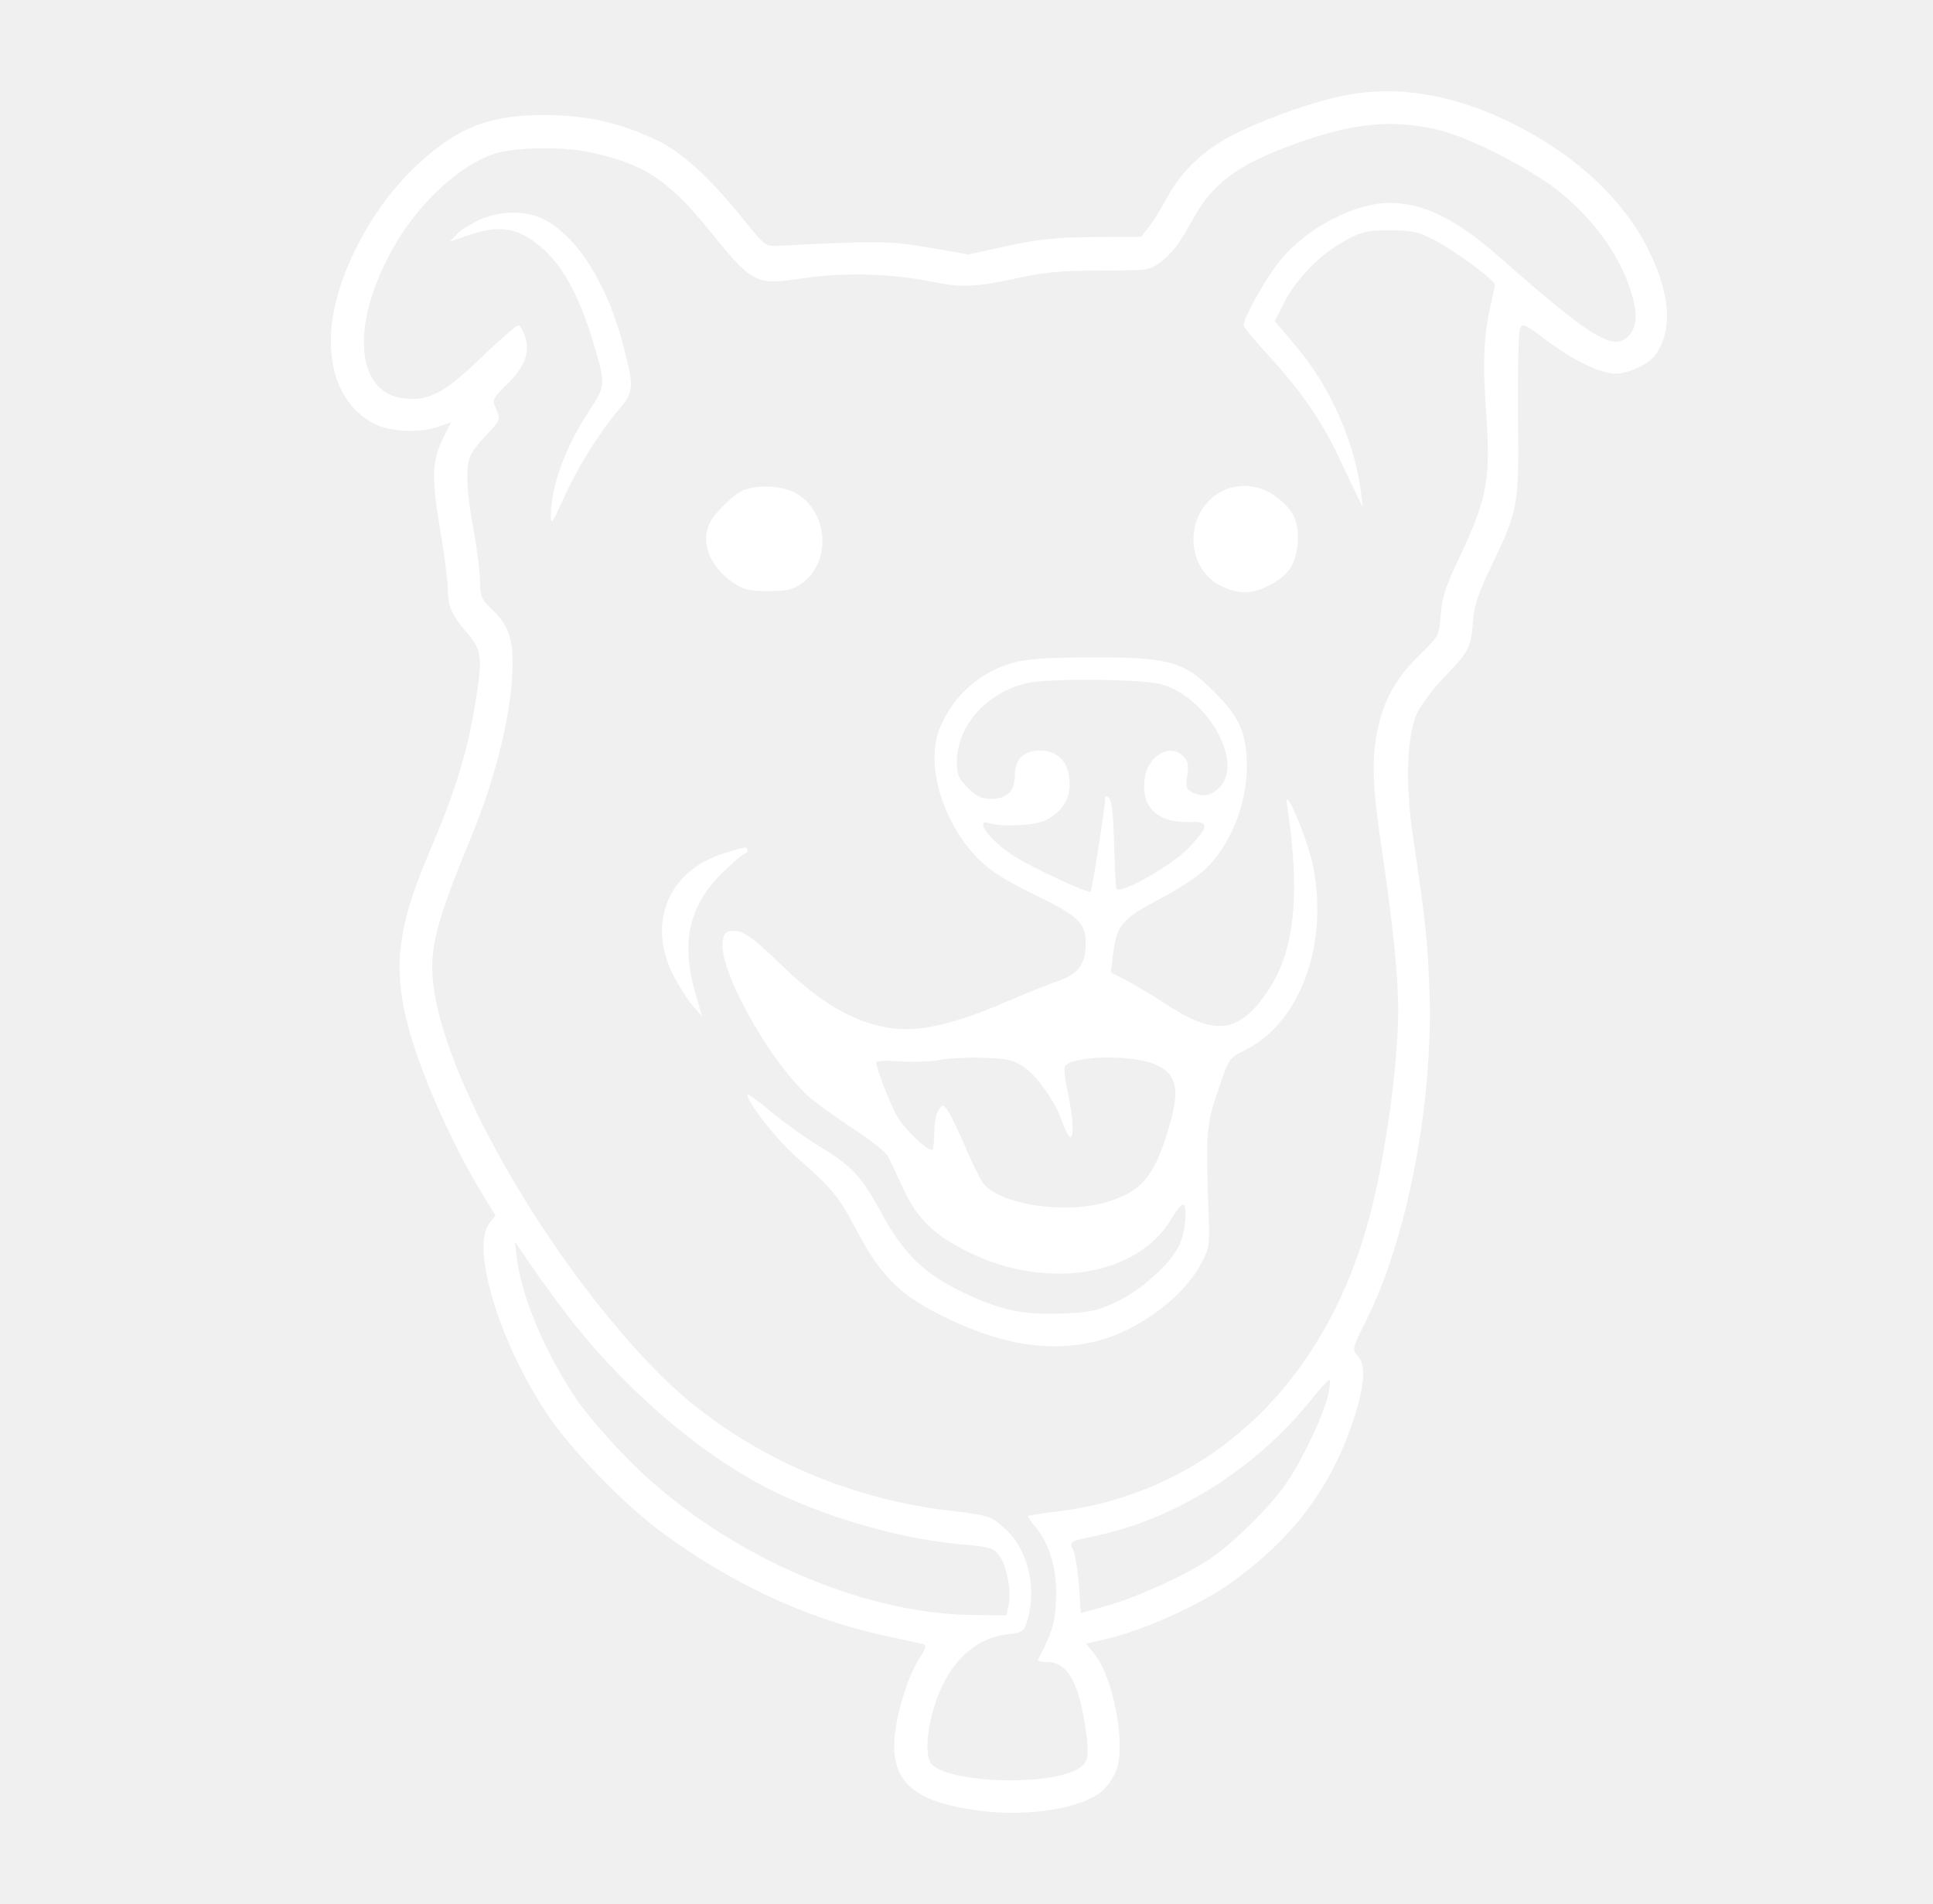
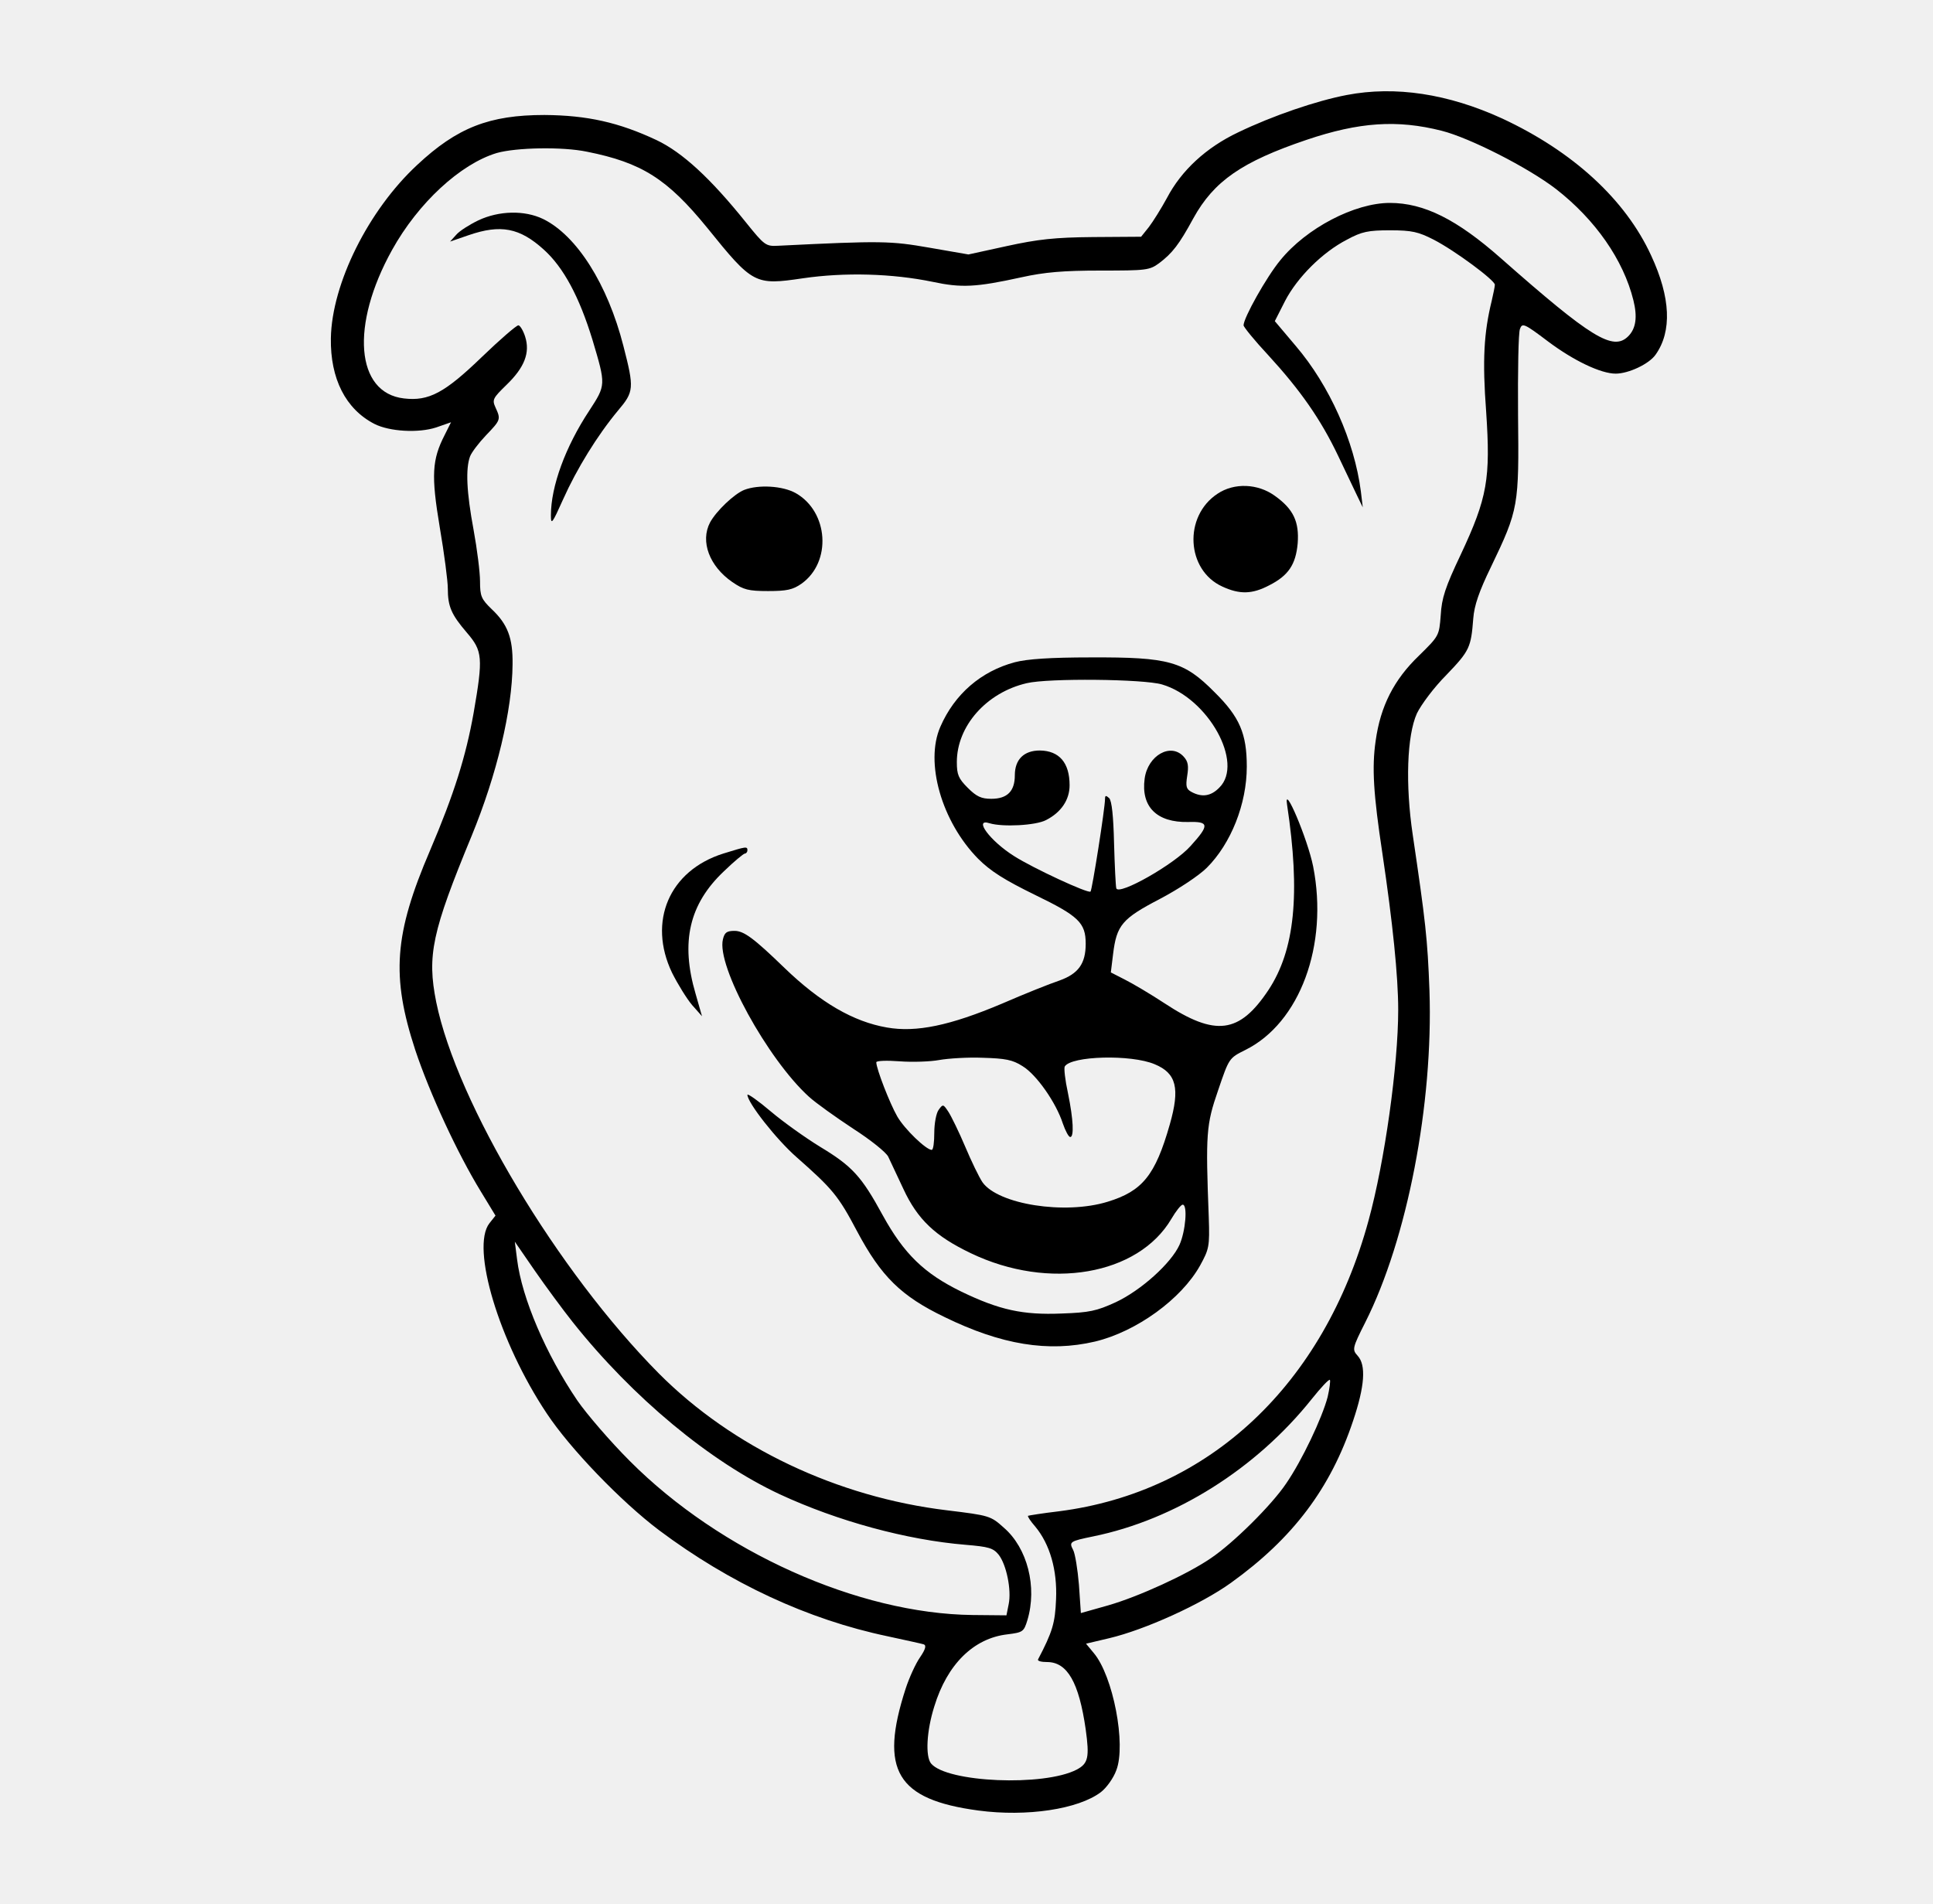
<svg xmlns="http://www.w3.org/2000/svg" version="1.0" width="600pt" height="591pt" viewBox="0 0 600 591" preserveAspectRatio="xMidYMid meet">
-   <g transform="translate(0,591) scale(0.1,-0.1)" fill="#ffffff" stroke="none">
+   <g transform="translate(0,591) scale(0.1,-0.1)" fill="#000000" stroke="none">
    <path d="M4180 5615 c-94 -18 -229 -64 -337 -116 -99 -47 -176 -118 -221 -204 -18 -33 -43 -73 -56 -90 l-24 -30 -149 -1 c-119 -1 -172 -7 -268 -28 l-119 -26 -121 21 c-121 21 -147 22 -470 6 -38 -2 -42 1 -100 73 -110 137 -197 217 -277 255 -117 55 -215 77 -348 78 -171 0 -271 -39 -395 -155 -152 -141 -265 -369 -268 -538 -2 -126 46 -220 135 -266 47 -24 137 -29 192 -11 l46 16 -20 -40 c-39 -76 -42 -125 -15 -286 14 -82 25 -167 25 -190 0 -56 11 -81 59 -137 49 -57 51 -77 21 -250 -24 -134 -60 -250 -135 -426 -112 -261 -121 -391 -46 -620 45 -135 131 -321 204 -440 l45 -74 -19 -24 c-58 -75 30 -368 178 -590 72 -109 231 -274 349 -363 219 -164 461 -277 709 -329 55 -12 106 -23 112 -25 9 -3 6 -15 -11 -40 -14 -20 -34 -64 -45 -98 -82 -253 -28 -344 226 -378 150 -20 310 4 380 57 17 13 39 43 48 68 31 80 -10 293 -70 364 l-24 29 72 17 c110 26 285 105 378 172 192 138 309 293 379 503 36 107 41 173 14 202 -17 19 -17 23 24 104 130 258 211 677 199 1030 -6 161 -12 213 -52 484 -23 155 -18 307 13 376 13 27 53 81 92 120 72 75 76 85 83 175 3 40 18 84 55 160 86 179 87 189 84 472 -1 135 1 256 6 267 7 19 13 17 87 -39 80 -60 164 -100 210 -100 40 0 104 30 124 59 51 72 47 177 -14 308 -80 174 -243 323 -462 425 -168 77 -332 102 -483 73z m295 -111 c87 -22 268 -114 355 -181 122 -95 209 -220 240 -345 13 -52 8 -88 -16 -112 -47 -47 -115 -5 -395 242 -137 121 -239 172 -345 172 -109 0 -259 -78 -340 -178 -43 -52 -114 -179 -114 -202 0 -5 34 -47 76 -92 100 -109 163 -199 217 -312 24 -50 51 -107 60 -126 l17 -35 -6 50 c-20 155 -97 328 -202 451 l-65 77 32 63 c38 73 116 151 192 190 46 25 66 29 134 29 68 0 88 -5 135 -29 66 -34 190 -126 190 -140 0 -6 -5 -29 -10 -51 -24 -98 -29 -183 -17 -343 14 -208 4 -267 -79 -444 -48 -101 -59 -135 -62 -188 -5 -64 -5 -64 -68 -126 -77 -74 -119 -156 -134 -264 -12 -83 -7 -165 21 -350 32 -215 49 -381 49 -485 0 -172 -42 -472 -92 -654 -139 -510 -494 -843 -961 -903 -51 -6 -94 -13 -96 -14 -2 -2 8 -17 22 -33 46 -55 69 -136 65 -226 -3 -74 -11 -101 -56 -187 -2 -5 11 -8 28 -8 63 0 99 -63 120 -209 12 -87 8 -106 -28 -125 -102 -53 -403 -40 -452 19 -18 22 -14 101 10 177 40 131 122 212 227 224 48 6 51 8 62 44 31 103 0 224 -73 287 -41 37 -45 38 -176 54 -341 41 -666 195 -895 425 -314 317 -627 839 -691 1153 -29 145 -13 218 110 516 78 190 126 390 127 533 1 81 -15 124 -65 171 -32 31 -36 40 -36 86 0 28 -9 100 -20 160 -22 118 -25 190 -11 228 5 13 28 43 50 66 45 47 46 49 29 86 -11 24 -8 29 34 70 56 54 74 100 58 150 -6 19 -16 35 -21 35 -6 0 -57 -44 -113 -98 -116 -112 -165 -138 -242 -129 -150 17 -167 227 -37 461 81 146 212 267 325 301 60 17 203 20 280 4 170 -34 249 -84 373 -236 142 -176 148 -179 297 -157 130 19 277 15 403 -11 89 -19 134 -17 275 14 72 16 131 21 246 21 142 0 152 1 182 23 41 31 62 58 106 139 64 116 151 176 352 244 163 55 281 63 419 28z m-2697 -3699 c186 -234 426 -433 642 -534 181 -84 395 -142 577 -157 72 -6 86 -10 103 -31 24 -31 40 -109 31 -153 l-7 -35 -105 1 c-355 4 -783 196 -1064 478 -61 61 -134 146 -163 188 -97 143 -172 317 -187 438 l-7 55 62 -90 c34 -49 87 -121 118 -160z m2343 -232 c-17 -65 -80 -198 -129 -269 -45 -67 -164 -185 -234 -232 -73 -50 -224 -119 -318 -146 l-85 -24 -6 88 c-4 48 -12 97 -18 108 -13 25 -11 27 62 42 255 52 506 210 679 427 28 35 53 62 56 59 2 -3 -1 -27 -7 -53z" />
    <path d="M1485 5226 c-27 -13 -59 -33 -69 -45 l-19 -21 58 20 c99 34 158 23 233 -45 61 -55 110 -146 151 -280 42 -141 42 -140 -10 -220 -74 -112 -119 -235 -119 -325 0 -31 4 -26 38 50 42 94 106 198 170 275 50 59 51 69 17 201 -49 192 -145 343 -249 394 -58 28 -137 26 -201 -4z" />
    <path d="M2310 4389 c-32 -13 -87 -66 -106 -101 -31 -59 -2 -136 69 -185 35 -24 50 -28 111 -28 58 0 77 4 104 23 94 67 84 223 -18 281 -41 23 -116 27 -160 10z" />
    <path d="M3779 4377 c-106 -70 -97 -237 15 -288 54 -25 93 -24 146 4 59 30 82 64 88 130 5 67 -13 106 -70 147 -53 39 -127 42 -179 7z" />
    <path d="M3150 3854 c-105 -28 -187 -99 -231 -200 -49 -111 4 -295 117 -410 39 -39 82 -66 178 -113 134 -65 156 -86 156 -151 0 -62 -23 -93 -81 -114 -30 -10 -110 -42 -179 -72 -161 -68 -266 -90 -357 -74 -104 18 -206 77 -318 185 -95 92 -126 115 -155 115 -24 0 -31 -5 -36 -26 -21 -82 139 -373 267 -489 22 -20 84 -64 137 -99 53 -34 102 -73 109 -87 6 -13 27 -58 47 -100 44 -95 99 -147 210 -200 242 -116 519 -68 622 107 14 24 30 44 35 44 16 0 9 -83 -10 -125 -26 -57 -119 -141 -198 -178 -59 -27 -81 -32 -168 -35 -120 -5 -193 11 -311 68 -115 56 -178 117 -244 237 -66 121 -94 152 -195 213 -44 27 -113 76 -152 109 -40 34 -73 57 -73 52 0 -24 90 -139 153 -194 111 -98 129 -119 187 -229 75 -141 137 -202 272 -267 176 -86 322 -110 467 -76 129 31 268 132 326 236 28 51 30 59 27 149 -10 261 -8 288 29 395 34 100 34 100 84 125 170 84 259 326 211 570 -17 85 -92 262 -81 192 42 -278 24 -452 -58 -576 -90 -135 -164 -145 -322 -41 -44 29 -100 62 -124 74 l-43 22 7 57 c11 90 28 110 145 171 59 31 122 73 146 97 75 75 124 198 124 314 0 102 -22 154 -100 231 -95 96 -141 109 -384 108 -126 0 -198 -5 -236 -15z m457 -69 c143 -42 255 -244 178 -320 -26 -27 -54 -31 -86 -14 -17 9 -19 17 -14 50 5 31 3 45 -11 60 -40 44 -111 4 -121 -68 -12 -88 38 -137 135 -135 65 2 67 -9 8 -74 -50 -57 -223 -155 -231 -132 -2 7 -5 70 -7 140 -2 85 -7 131 -15 140 -10 9 -13 9 -13 -2 0 -29 -40 -283 -45 -288 -7 -7 -179 73 -237 110 -75 47 -128 119 -76 102 40 -12 143 -7 175 10 47 24 73 63 73 108 0 70 -32 107 -92 108 -50 0 -78 -28 -78 -77 0 -49 -23 -73 -73 -73 -31 0 -46 7 -73 34 -29 29 -34 41 -34 80 0 112 92 216 217 245 67 16 363 13 420 -4z m-433 -1185 c43 -26 104 -113 125 -178 8 -23 18 -42 23 -42 12 0 10 53 -7 136 -9 41 -13 78 -10 83 20 33 206 38 279 7 68 -28 79 -75 47 -187 -45 -158 -85 -207 -193 -240 -133 -41 -339 -8 -388 60 -11 16 -35 66 -54 111 -19 45 -43 94 -52 108 -16 24 -17 25 -30 7 -8 -10 -14 -43 -14 -72 0 -29 -3 -53 -8 -53 -17 0 -84 64 -107 104 -23 40 -65 148 -65 168 0 5 33 6 73 3 39 -3 95 -1 122 4 28 5 89 9 136 7 69 -2 92 -6 123 -26z" />
    <path d="M2245 3260 c-168 -53 -235 -211 -159 -370 18 -36 46 -81 62 -100 l31 -35 -20 70 c-47 160 -20 278 88 380 31 30 61 55 65 55 4 0 8 5 8 10 0 13 -4 12 -75 -10z" />
  </g>
</svg>
